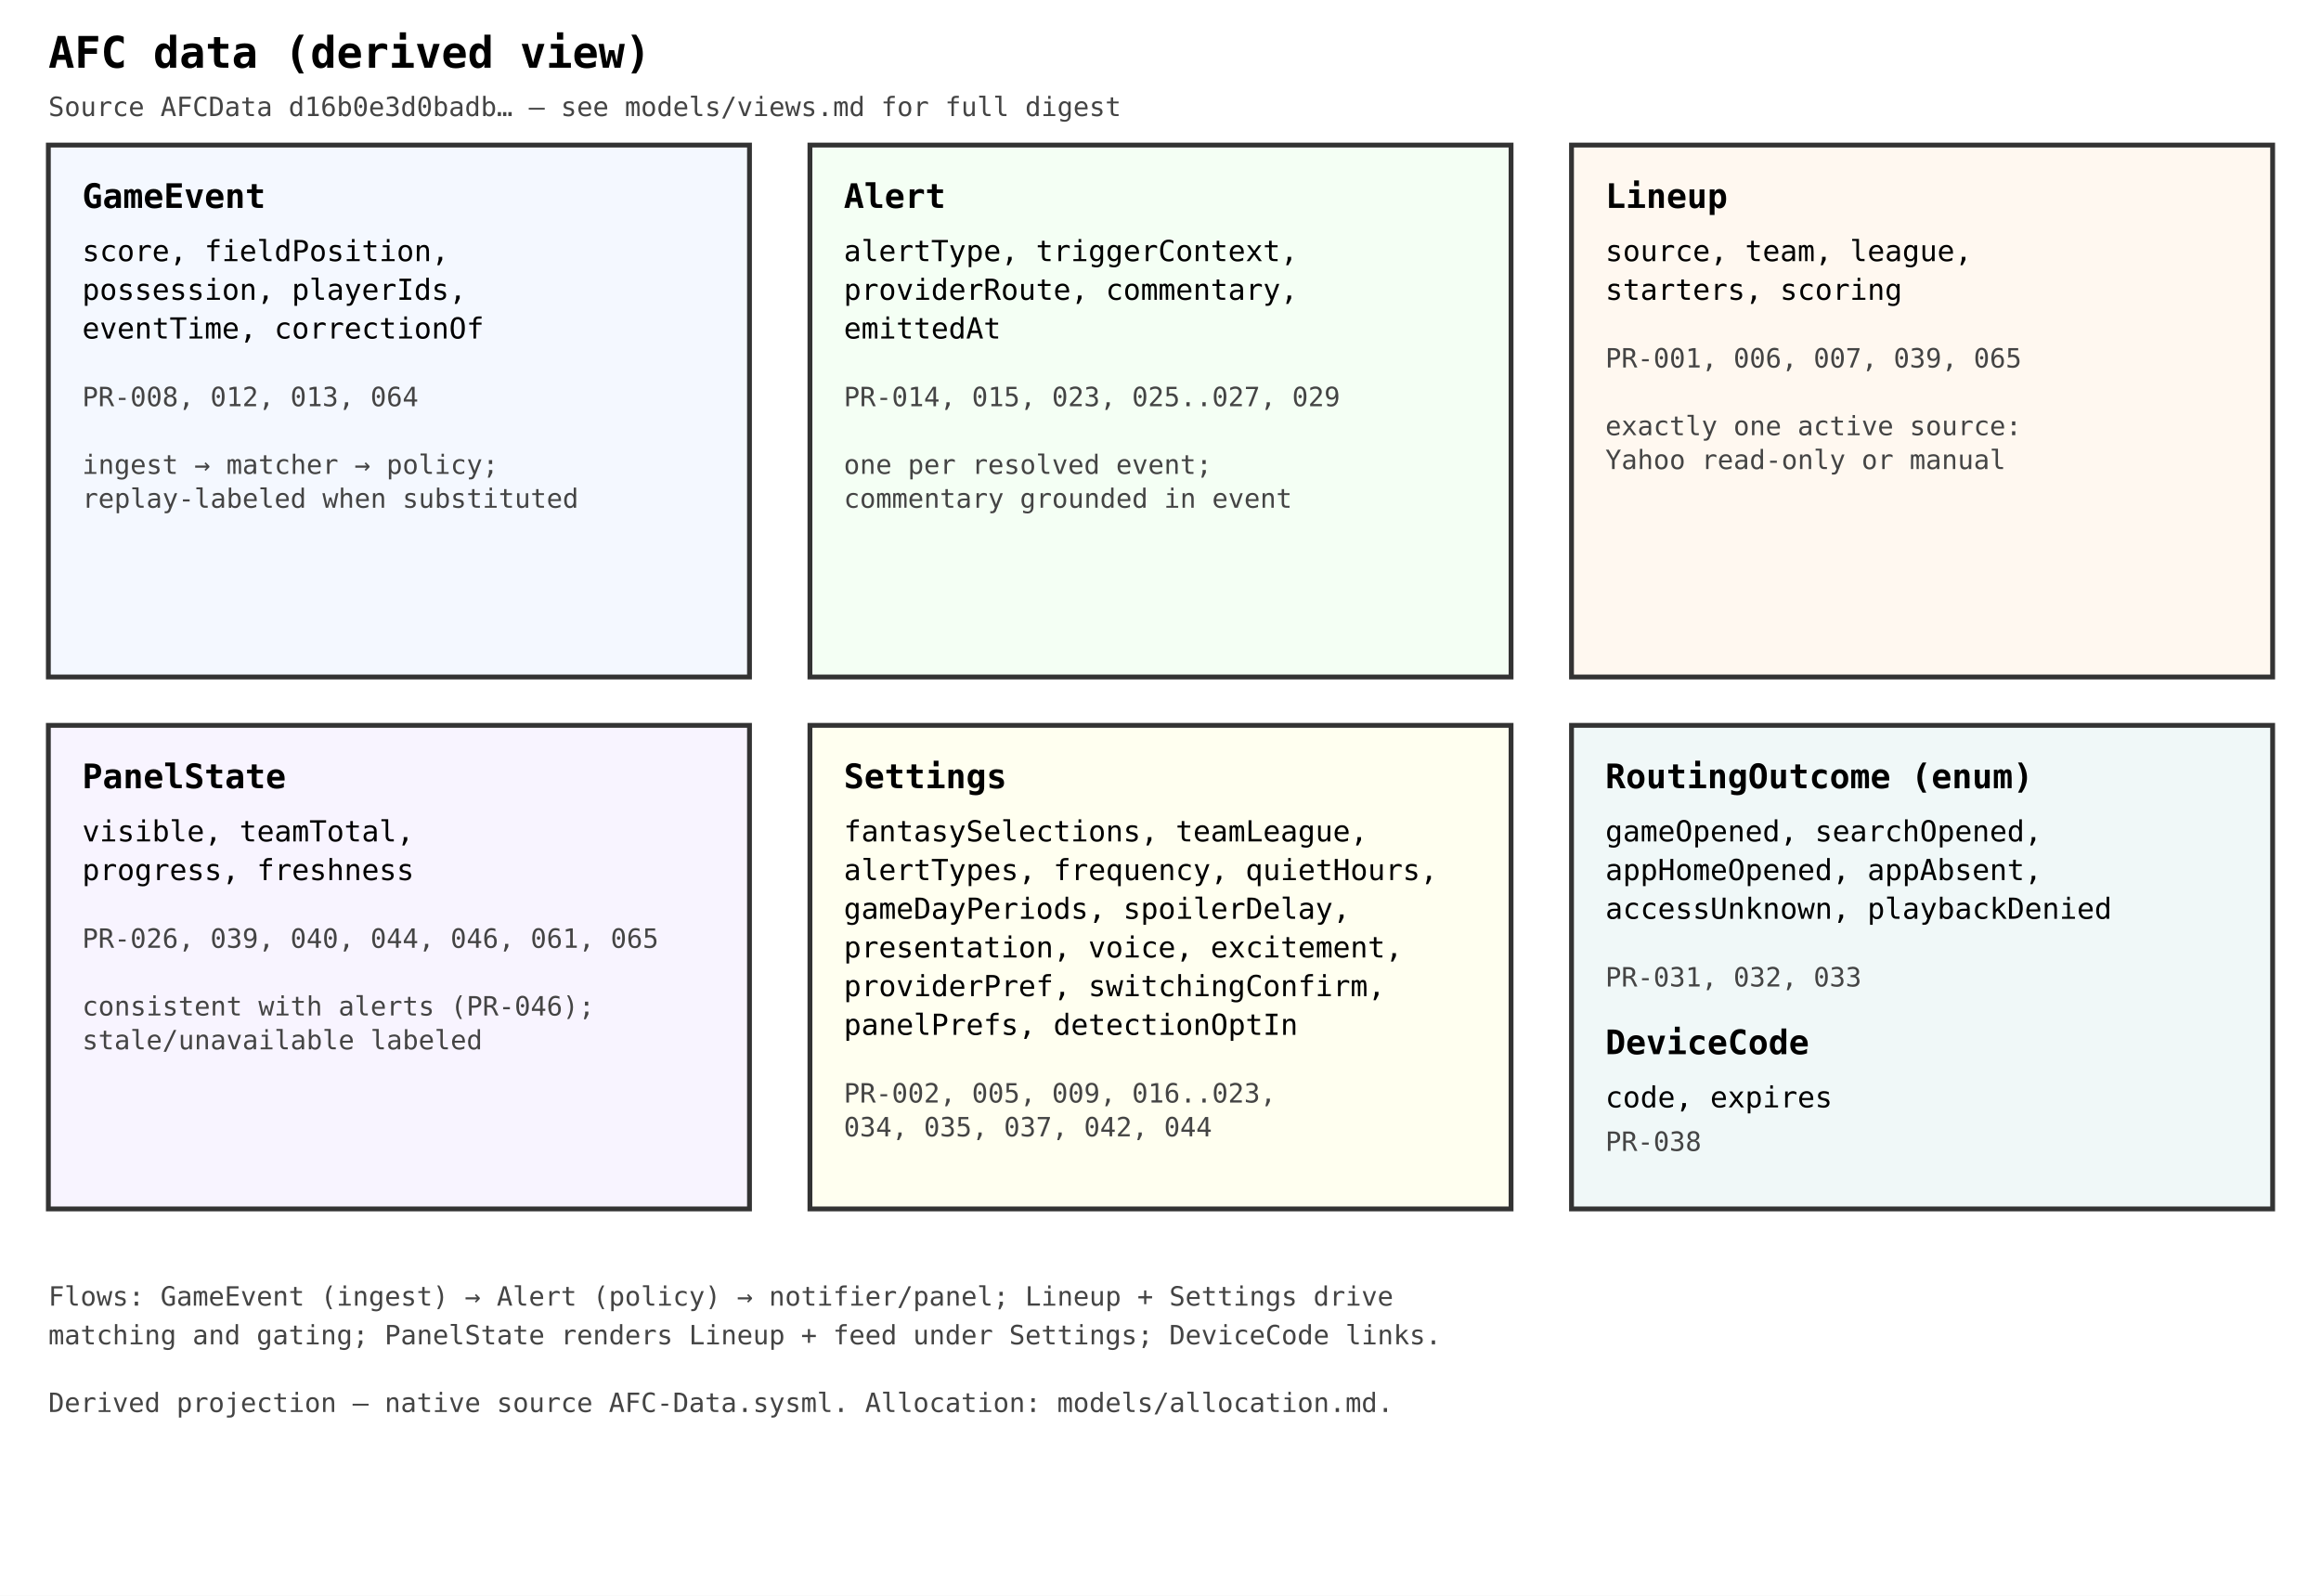
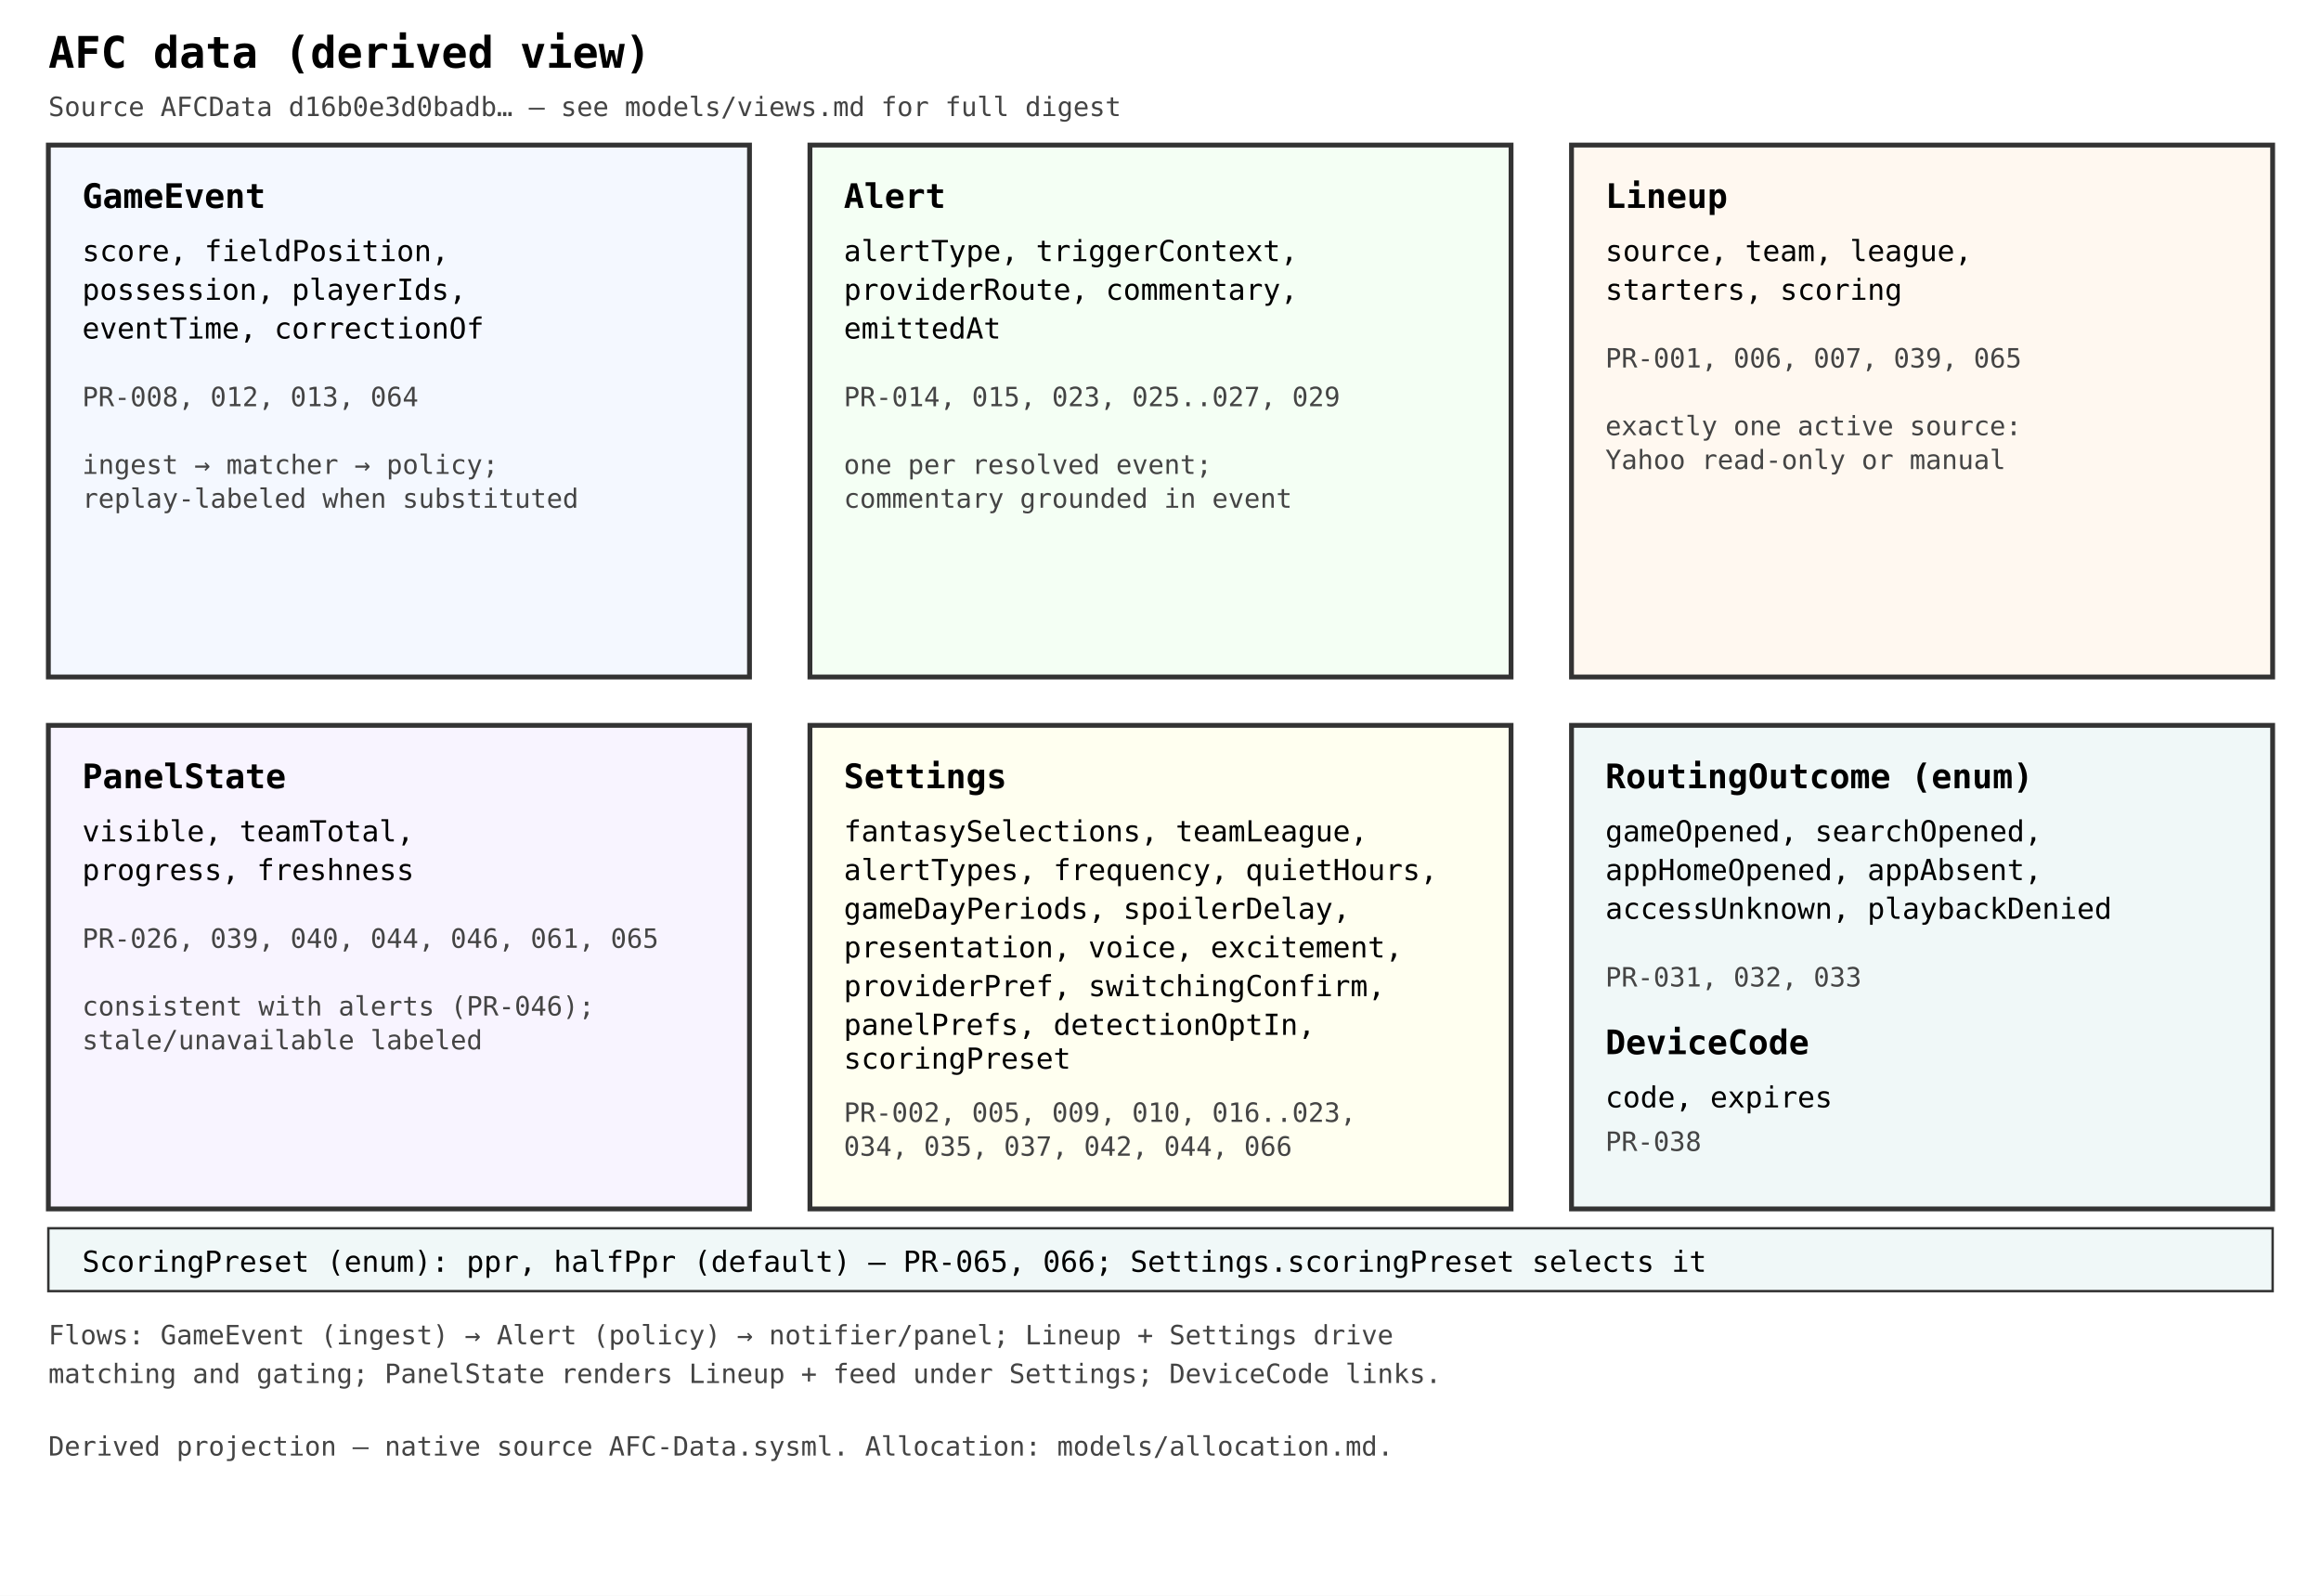
<svg xmlns="http://www.w3.org/2000/svg" width="960" height="660" viewBox="0 0 960 660" font-family="monospace">
  <rect x="0" y="0" width="960" height="660" fill="#ffffff" />
  <text x="20" y="28" font-size="18" font-weight="bold">AFC data (derived view)</text>
  <text x="20" y="48" font-size="11" fill="#444">Source AFCData d16b0e3d0badb… — see models/views.md for full digest</text>
  <rect x="20" y="60" width="290" height="220" fill="#f4f8ff" stroke="#333" stroke-width="2" />
  <text x="34" y="86" font-size="14" font-weight="bold">GameEvent</text>
  <text x="34" y="108" font-size="12">score, fieldPosition,</text>
  <text x="34" y="124" font-size="12">possession, playerIds,</text>
  <text x="34" y="140" font-size="12">eventTime, correctionOf</text>
  <text x="34" y="168" font-size="11" fill="#444">PR-008, 012, 013, 064</text>
  <text x="34" y="196" font-size="11" fill="#444">ingest → matcher → policy;</text>
  <text x="34" y="210" font-size="11" fill="#444">replay-labeled when substituted</text>
  <rect x="335" y="60" width="290" height="220" fill="#f4fff4" stroke="#333" stroke-width="2" />
  <text x="349" y="86" font-size="14" font-weight="bold">Alert</text>
  <text x="349" y="108" font-size="12">alertType, triggerContext,</text>
  <text x="349" y="124" font-size="12">providerRoute, commentary,</text>
  <text x="349" y="140" font-size="12">emittedAt</text>
  <text x="349" y="168" font-size="11" fill="#444">PR-014, 015, 023, 025..027, 029</text>
  <text x="349" y="196" font-size="11" fill="#444">one per resolved event;</text>
  <text x="349" y="210" font-size="11" fill="#444">commentary grounded in event</text>
  <rect x="650" y="60" width="290" height="220" fill="#fff8f0" stroke="#333" stroke-width="2" />
  <text x="664" y="86" font-size="14" font-weight="bold">Lineup</text>
  <text x="664" y="108" font-size="12">source, team, league,</text>
  <text x="664" y="124" font-size="12">starters, scoring</text>
  <text x="664" y="152" font-size="11" fill="#444">PR-001, 006, 007, 039, 065</text>
  <text x="664" y="180" font-size="11" fill="#444">exactly one active source:</text>
  <text x="664" y="194" font-size="11" fill="#444">Yahoo read-only or manual</text>
  <rect x="20" y="300" width="290" height="200" fill="#f8f4ff" stroke="#333" stroke-width="2" />
  <text x="34" y="326" font-size="14" font-weight="bold">PanelState</text>
  <text x="34" y="348" font-size="12">visible, teamTotal,</text>
  <text x="34" y="364" font-size="12">progress, freshness</text>
  <text x="34" y="392" font-size="11" fill="#444">PR-026, 039, 040, 044, 046, 061, 065</text>
  <text x="34" y="420" font-size="11" fill="#444">consistent with alerts (PR-046);</text>
  <text x="34" y="434" font-size="11" fill="#444">stale/unavailable labeled</text>
  <rect x="335" y="300" width="290" height="200" fill="#fffff0" stroke="#333" stroke-width="2" />
  <text x="349" y="326" font-size="14" font-weight="bold">Settings</text>
  <text x="349" y="348" font-size="12">fantasySelections, teamLeague,</text>
  <text x="349" y="364" font-size="12">alertTypes, frequency, quietHours,</text>
  <text x="349" y="380" font-size="12">gameDayPeriods, spoilerDelay,</text>
  <text x="349" y="396" font-size="12">presentation, voice, excitement,</text>
  <text x="349" y="412" font-size="12">providerPref, switchingConfirm,</text>
-   <text x="349" y="428" font-size="12">panelPrefs, detectionOptIn</text>
-   <text x="349" y="456" font-size="11" fill="#444">PR-002, 005, 009, 016..023,</text>
-   <text x="349" y="470" font-size="11" fill="#444">034, 035, 037, 042, 044</text>
+   <text x="349" y="428" font-size="12">panelPrefs, detectionOptIn,</text>
+   <text x="349" y="442" font-size="12">scoringPreset</text>
+   <text x="349" y="464" font-size="11" fill="#444">PR-002, 005, 009, 010, 016..023,</text>
+   <text x="349" y="478" font-size="11" fill="#444">034, 035, 037, 042, 044, 066</text>
  <rect x="650" y="300" width="290" height="200" fill="#f0f8f8" stroke="#333" stroke-width="2" />
  <text x="664" y="326" font-size="14" font-weight="bold">RoutingOutcome (enum)</text>
  <text x="664" y="348" font-size="12">gameOpened, searchOpened,</text>
  <text x="664" y="364" font-size="12">appHomeOpened, appAbsent,</text>
  <text x="664" y="380" font-size="12">accessUnknown, playbackDenied</text>
  <text x="664" y="408" font-size="11" fill="#444">PR-031, 032, 033</text>
  <text x="664" y="436" font-size="14" font-weight="bold">DeviceCode</text>
  <text x="664" y="458" font-size="12">code, expires</text>
  <text x="664" y="476" font-size="11" fill="#444">PR-038</text>
-   <text x="20" y="540" font-size="11" fill="#444">Flows: GameEvent (ingest) → Alert (policy) → notifier/panel; Lineup + Settings drive</text>
-   <text x="20" y="556" font-size="11" fill="#444">matching and gating; PanelState renders Lineup + feed under Settings; DeviceCode links.</text>
-   <text x="20" y="584" font-size="11" fill="#444">Derived projection — native source AFC-Data.sysml. Allocation: models/allocation.md.</text>
+   <rect x="20" y="508" width="920" height="26" fill="#f0f8f8" stroke="#333" stroke-width="1" />
+   <text x="34" y="526" font-size="12">ScoringPreset (enum): ppr, halfPpr (default) — PR-065, 066; Settings.scoringPreset selects it</text>
+   <text x="20" y="556" font-size="11" fill="#444">Flows: GameEvent (ingest) → Alert (policy) → notifier/panel; Lineup + Settings drive</text>
+   <text x="20" y="572" font-size="11" fill="#444">matching and gating; PanelState renders Lineup + feed under Settings; DeviceCode links.</text>
+   <text x="20" y="602" font-size="11" fill="#444">Derived projection — native source AFC-Data.sysml. Allocation: models/allocation.md.</text>
</svg>
